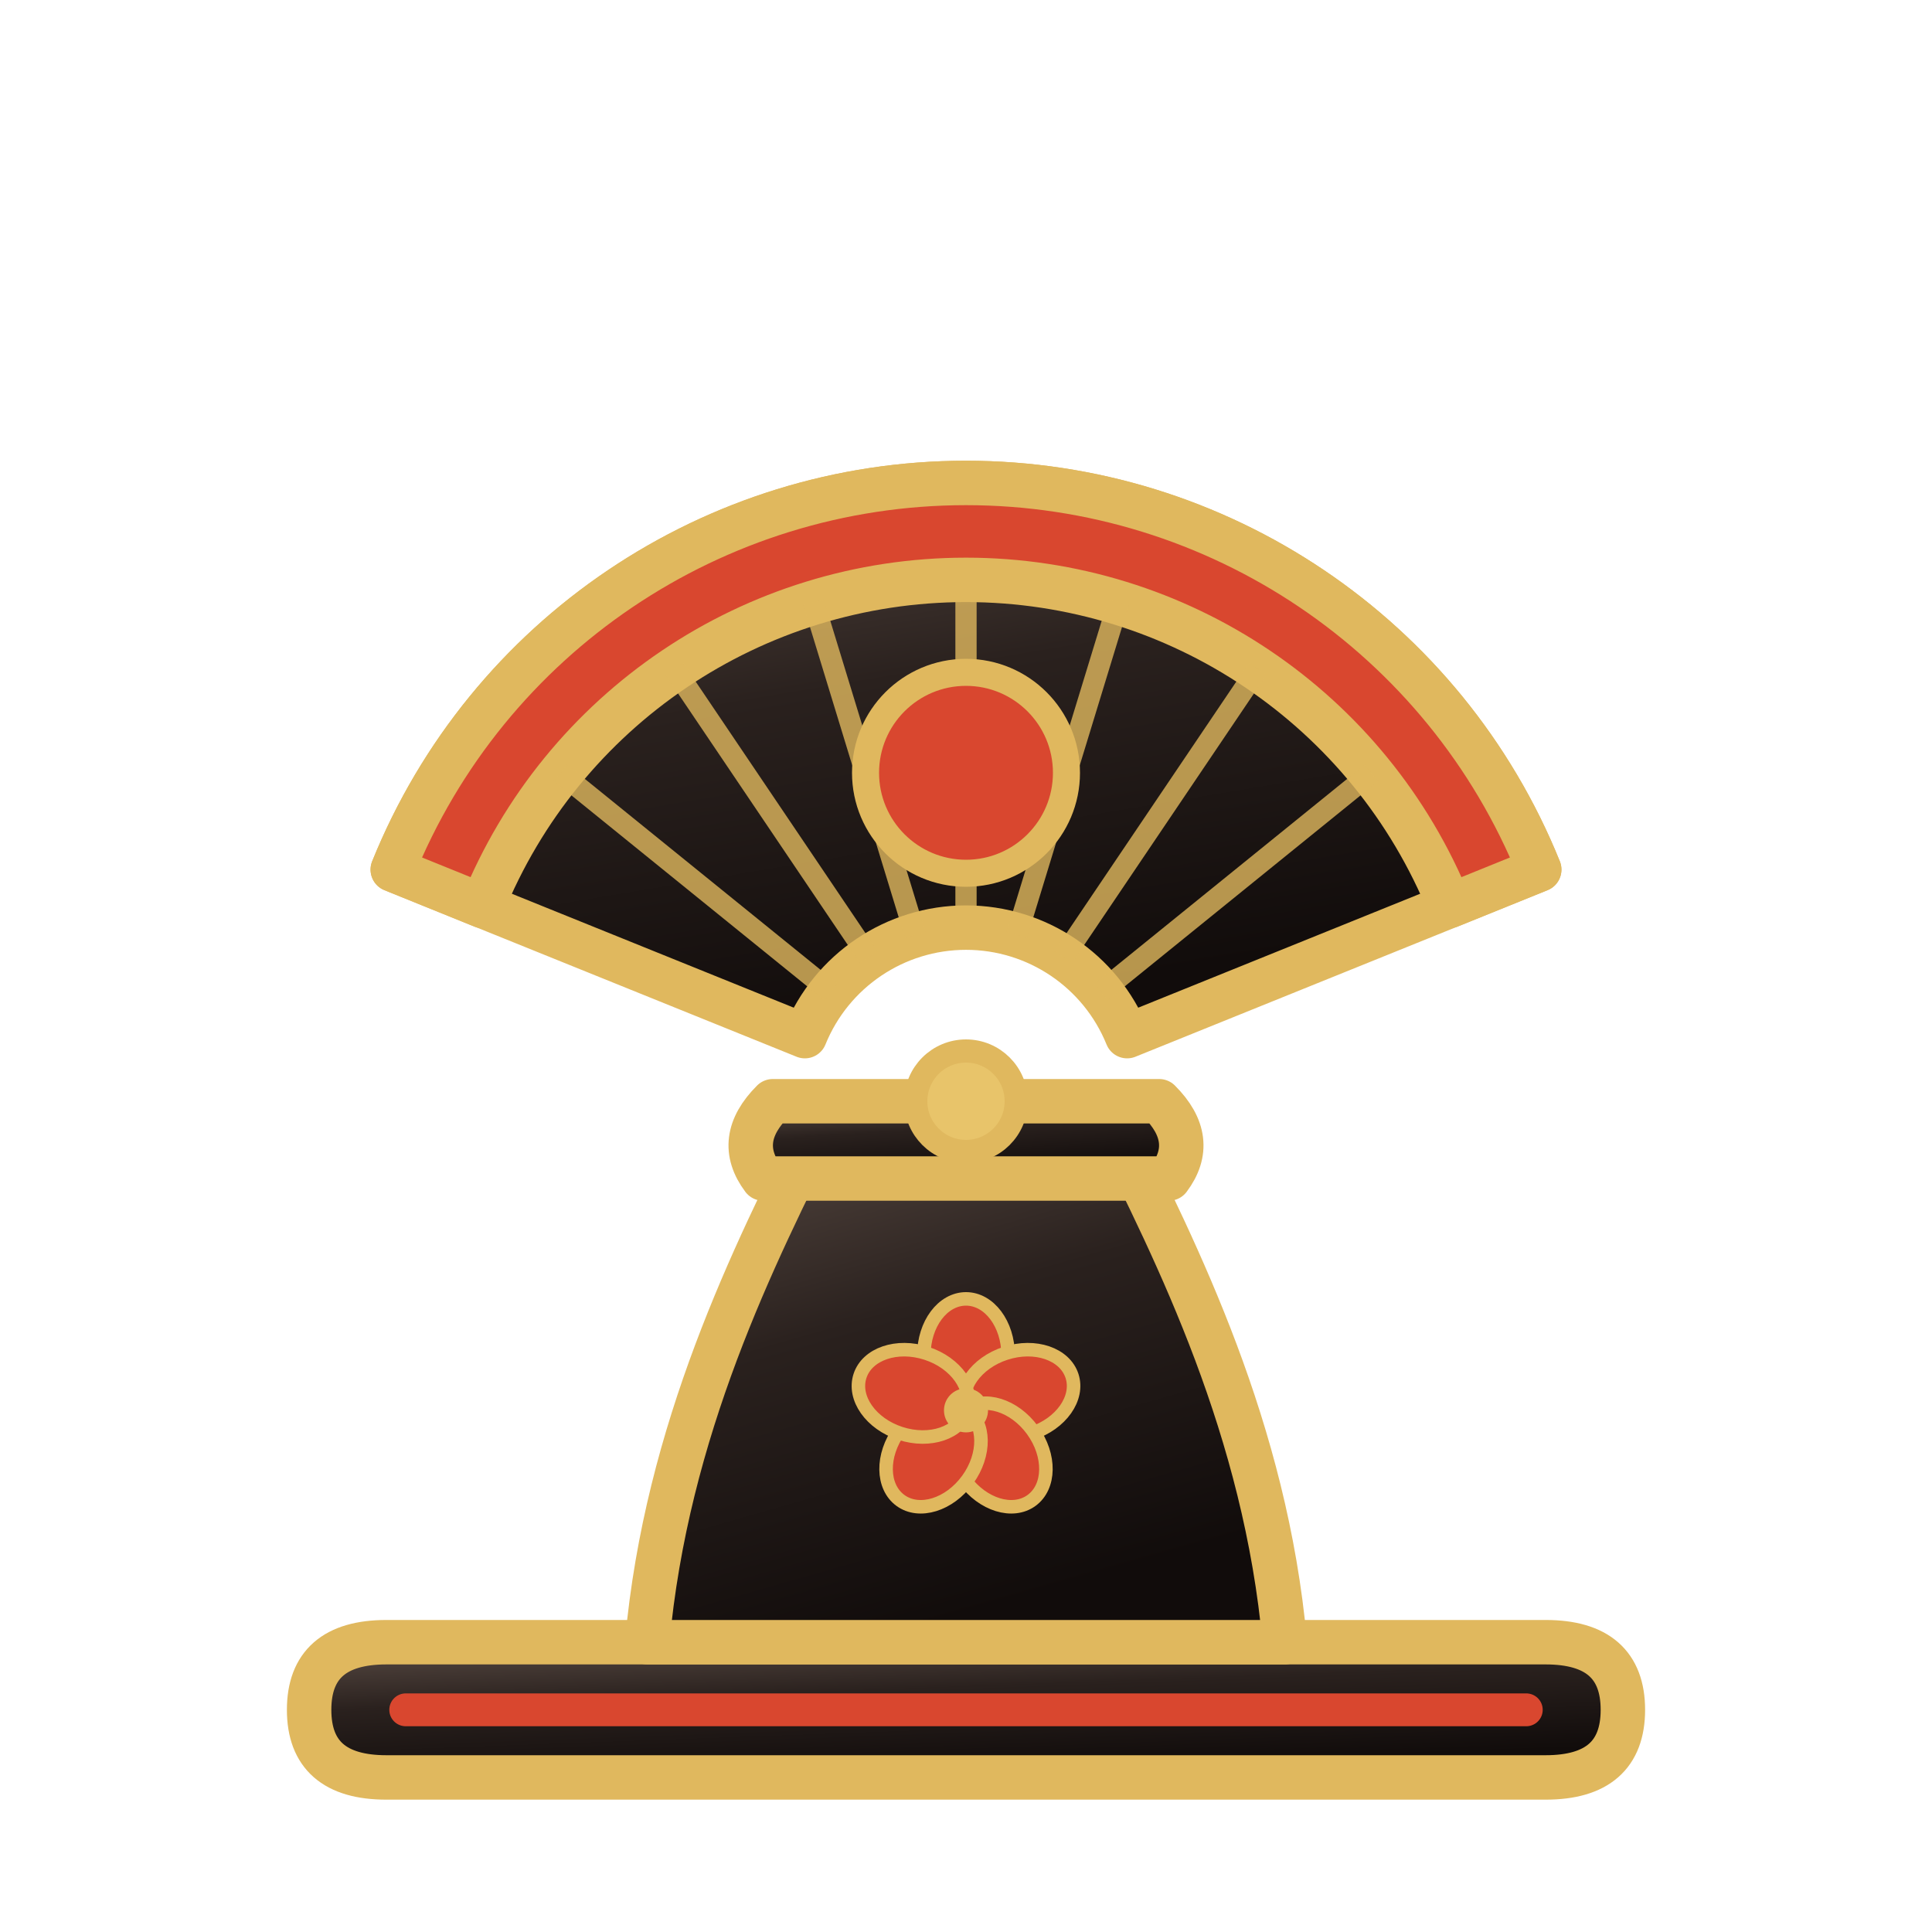
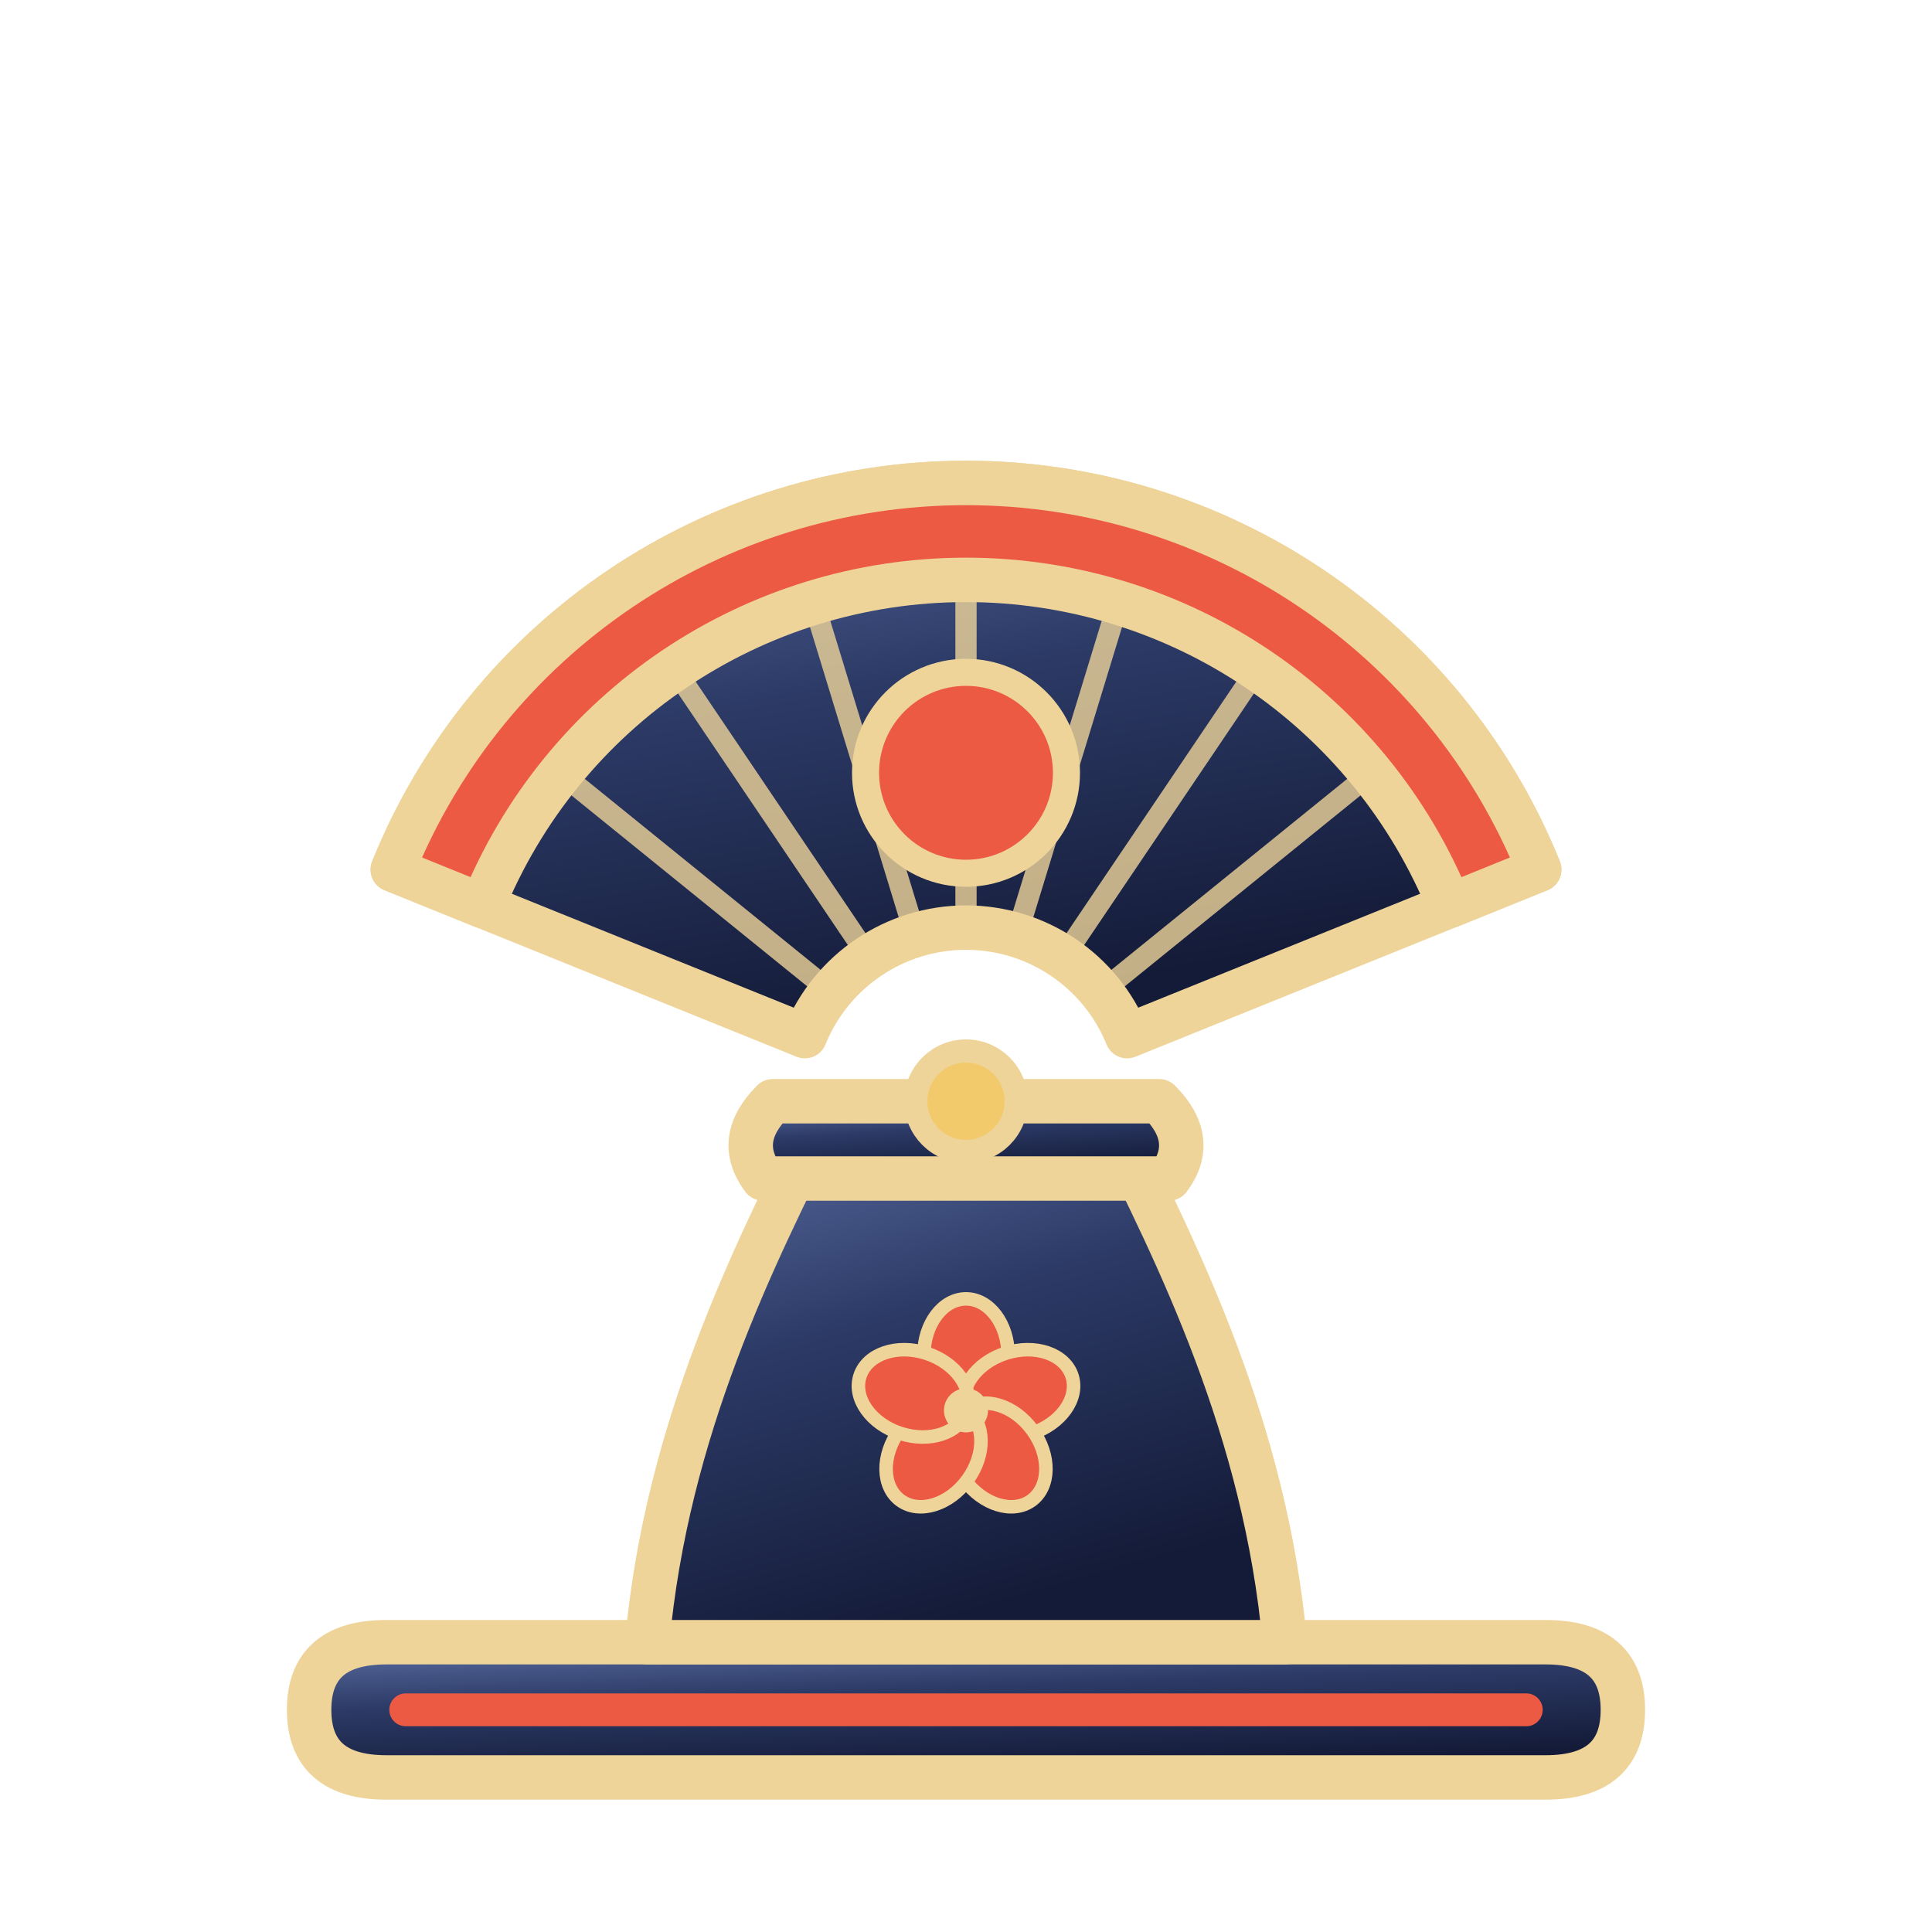
<svg xmlns="http://www.w3.org/2000/svg" viewBox="0 0 100 100">
  <defs>
    <linearGradient id="g" x1="0" y1="0" x2="0.35" y2="1">
-       <stop offset="0" stop-color="#5a4c45" />
-       <stop offset="0.45" stop-color="#2a211e" />
-       <stop offset="1" stop-color="#110c0b" />
+       <stop offset="0" stop-color="#5d71a6" />
+       <stop offset="0.45" stop-color="#2c3a66" />
+       <stop offset="1" stop-color="#141b38" />
    </linearGradient>
  </defs>
-   <g stroke="#e0b85e" stroke-width="2.3" stroke-linejoin="round">
+   <g stroke="#efd49a" stroke-width="2.3" stroke-linejoin="round">
    <path d="M20 92H80Q84 92 84 88.5Q84 85 80 85H20Q16 85 16 88.5Q16 92 20 92Z" fill="url(#g)" />
-     <path d="M21 88.5H79" stroke="#d9472f" stroke-width="1.7" stroke-linecap="round" />
+     <path d="M21 88.5H79" stroke="#ec5a44" stroke-width="1.7" stroke-linecap="round" />
    <path d="M33.5 85C34.5 74 39 65 42.5 58H57.5C61 65 65.5 74 66.5 85Z" fill="url(#g)" />
    <path d="M41.66 53.63L20.33 45.01A32 32 0 0 1 79.67 45.01L58.34 53.63A9 9 0 0 0 41.66 53.63Z" fill="url(#g)" />
-     <path d="M24.97 46.89L20.33 45.01A32 32 0 0 1 79.67 45.01L75.03 46.89A27 27 0 0 0 24.97 46.89Z" fill="#d9472f" />
-     <path d="M43.01 51.34L29.02 40.01M44.97 49.54L34.90 34.62M47.37 48.39L42.11 31.18M50.00 48.00L50.00 30.00M52.63 48.39L57.89 31.18M55.03 49.54L65.10 34.62M56.99 51.34L70.98 40.01" fill="none" stroke="#e0b85e" stroke-width="1.1" opacity="0.8" />
-     <circle cx="50" cy="40" r="5.2" fill="#d9472f" stroke-width="1.4" />
+     <path d="M24.97 46.89L20.33 45.01A32 32 0 0 1 79.67 45.01L75.03 46.89A27 27 0 0 0 24.97 46.89Z" fill="#ec5a44" />
+     <path d="M43.01 51.34L29.02 40.01M44.97 49.54L34.90 34.62M47.37 48.39L42.11 31.18M50.00 48.00L50.00 30.00M52.63 48.39L57.89 31.18M55.03 49.54L65.10 34.62M56.99 51.34L70.98 40.01" fill="none" stroke="#efd49a" stroke-width="1.1" opacity="0.8" />
+     <circle cx="50" cy="40" r="5.2" fill="#ec5a44" stroke-width="1.4" />
    <path d="M39.5 61H60.5Q62 59 60 57H40Q38 59 39.5 61Z" fill="url(#g)" />
-     <circle cx="50" cy="57" r="2.6" fill="#e8c46a" stroke-width="1.2" />
-     <g fill="#d9472f" stroke="#e0b85e" stroke-width="0.7">
+     <circle cx="50" cy="57" r="2.6" fill="#f2ca6c" stroke-width="1.2" />
+     <g fill="#ec5a44" stroke="#efd49a" stroke-width="0.7">
      <ellipse cx="50.00" cy="70.14" rx="2.18" ry="2.91" transform="rotate(0 50.00 70.14)" />
      <ellipse cx="52.72" cy="72.12" rx="2.18" ry="2.91" transform="rotate(72 52.72 72.12)" />
      <ellipse cx="51.68" cy="75.31" rx="2.18" ry="2.91" transform="rotate(144 51.68 75.31)" />
      <ellipse cx="48.32" cy="75.31" rx="2.18" ry="2.91" transform="rotate(216 48.32 75.31)" />
      <ellipse cx="47.28" cy="72.12" rx="2.18" ry="2.91" transform="rotate(288 47.28 72.12)" />
-       <circle cx="50" cy="73" r="1.14" fill="#e0b85e" stroke="none" />
+       <circle cx="50" cy="73" r="1.14" fill="#efd49a" stroke="none" />
    </g>
  </g>
</svg>
